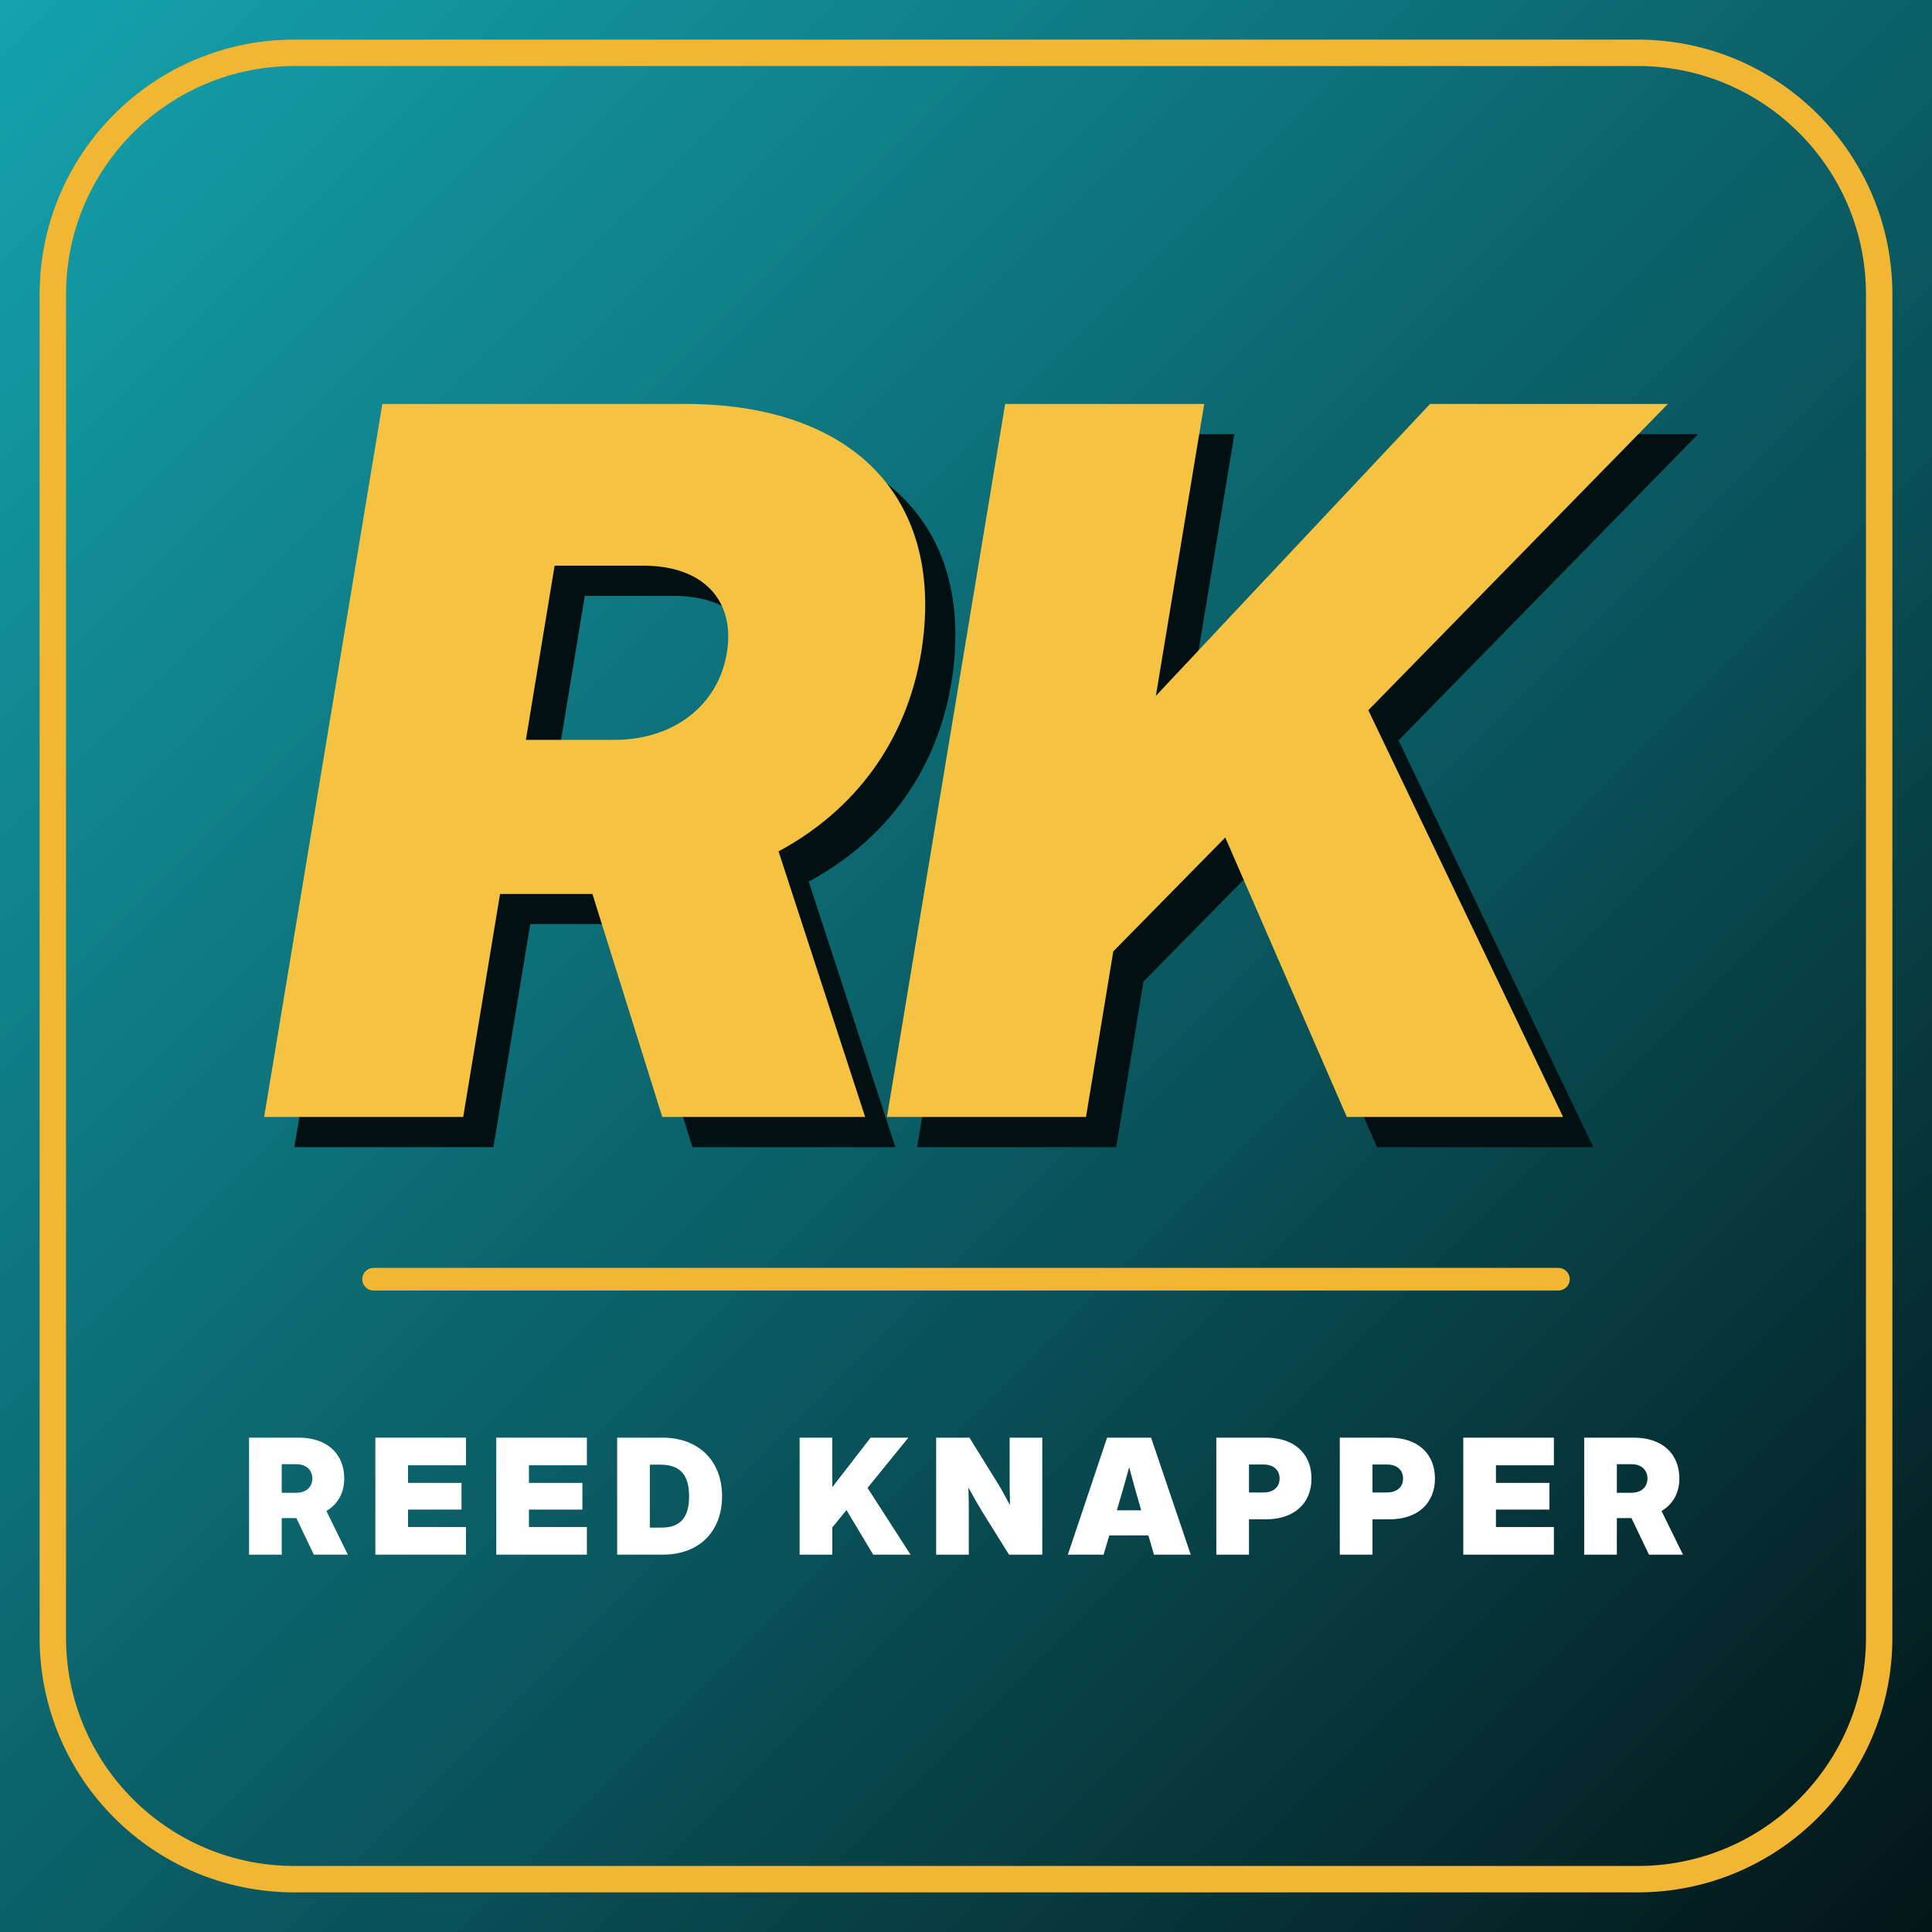
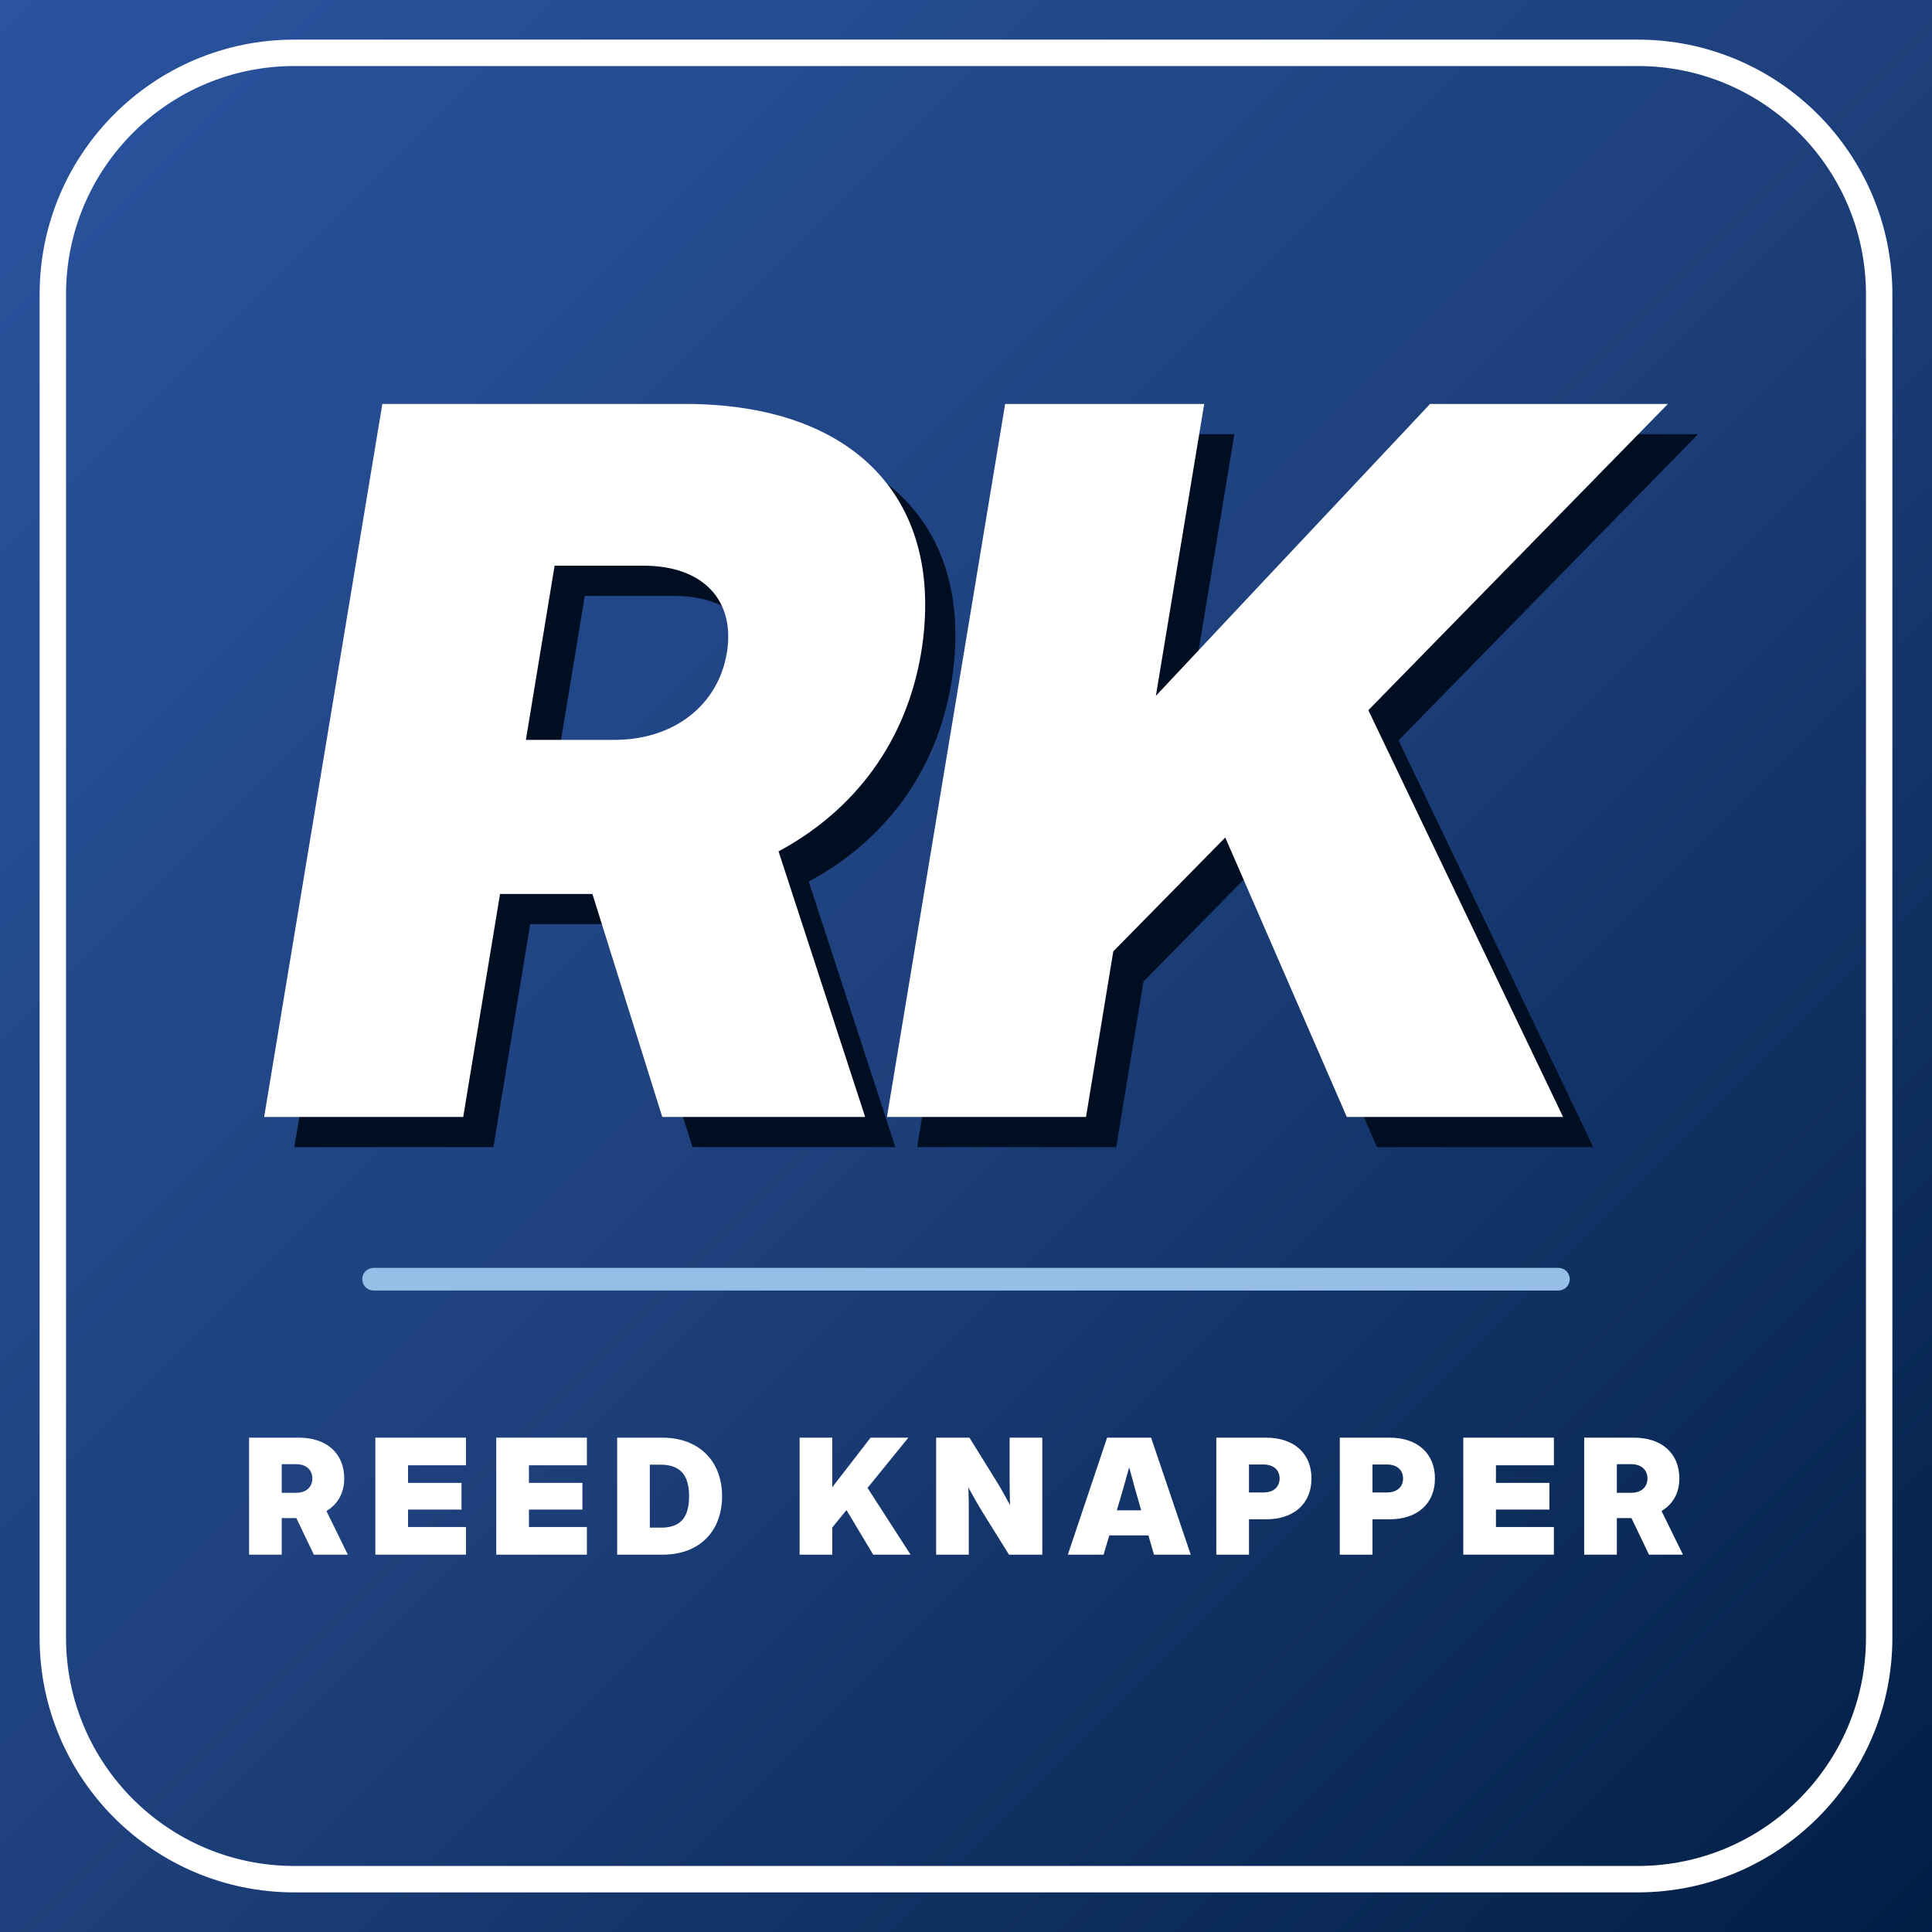
<svg xmlns="http://www.w3.org/2000/svg" viewBox="0 0 512 512" width="512" height="512">
  <defs>
    <linearGradient id="bg" x1="0" y1="0" x2="1" y2="1">
-       <stop offset="0" stop-color="#14a3ae" />
-       <stop offset=".55" stop-color="#0a5961" />
-       <stop offset="1" stop-color="#031416" />
+       <stop offset="0" stop-color="#2a54a0" />
+       <stop offset=".5" stop-color="#1e407c" />
+       <stop offset="1" stop-color="#001e44" />
    </linearGradient>
    <linearGradient id="gold" gradientUnits="userSpaceOnUse" x1="0" y1="150" x2="0" y2="320">
      <stop offset="0" stop-color="#ffd76a" />
      <stop offset=".55" stop-color="#f2b632" />
      <stop offset="1" stop-color="#c98a12" />
    </linearGradient>
  </defs>
  <rect width="512" height="512" fill="url(#bg)" />
-   <rect x="14" y="14" width="484" height="484" rx="64" fill="none" stroke="#f2b632" stroke-width="7" />
-   <path fill="#021012" transform="translate(78.89,304.00) scale(0.12681,-0.12681)" d="M-7 0H409L486 466H679L825 0H1249L1068 555C1228 641 1335 785 1366 970C1418 1289 1228 1490 873 1490H240ZM540 788 600 1152H786C911 1152 978 1079 960 970C942 861 850 788 725 788Z" />
-   <path fill="#021012" transform="translate(243.94,304.00) scale(0.12681,-0.12681)" d="M-7 0H409L466 346L700 584L954 0H1406L999 850L1625 1490H1128L768 1107C697 1031 626 956 555 880L603 1170L656 1490H240Z" />
-   <path fill="#f5c242" transform="translate(70.89,296.00) scale(0.12681,-0.12681)" d="M-7 0H409L486 466H679L825 0H1249L1068 555C1228 641 1335 785 1366 970C1418 1289 1228 1490 873 1490H240ZM540 788 600 1152H786C911 1152 978 1079 960 970C942 861 850 788 725 788Z" />
-   <path fill="#f5c242" transform="translate(235.94,296.00) scale(0.12681,-0.12681)" d="M-7 0H409L466 346L700 584L954 0H1406L999 850L1625 1490H1128L768 1107C697 1031 626 956 555 880L603 1170L656 1490H240Z" />
-   <rect x="96" y="336" width="320" height="6" rx="3" fill="#f2b632" />
+   <rect x="14" y="14" width="484" height="484" rx="64" fill="none" stroke="#ffffff" stroke-width="7" />
+   <path fill="#000e22" transform="translate(78.89,304.00) scale(0.12681,-0.12681)" d="M-7 0H409L486 466H679L825 0H1249L1068 555C1228 641 1335 785 1366 970C1418 1289 1228 1490 873 1490H240ZM540 788 600 1152H786C911 1152 978 1079 960 970C942 861 850 788 725 788Z" />
+   <path fill="#000e22" transform="translate(243.94,304.00) scale(0.12681,-0.12681)" d="M-7 0H409L466 346L700 584L954 0H1406L999 850L1625 1490H1128L768 1107C697 1031 626 956 555 880L603 1170L656 1490H240Z" />
+   <path fill="#ffffff" transform="translate(70.89,296.00) scale(0.12681,-0.12681)" d="M-7 0H409L486 466H679L825 0H1249L1068 555C1228 641 1335 785 1366 970C1418 1289 1228 1490 873 1490H240ZM540 788 600 1152H786C911 1152 978 1079 960 970C942 861 850 788 725 788Z" />
+   <path fill="#ffffff" transform="translate(235.94,296.00) scale(0.12681,-0.12681)" d="M-7 0H409L466 346L700 584L954 0H1406L999 850L1625 1490H1128L768 1107C697 1031 626 956 555 880L603 1170L656 1490H240Z" />
+   <rect x="96" y="336" width="320" height="6" rx="3" fill="#96bee6" />
  <path fill="#ffffff" transform="translate(64.34,412.00) scale(0.02081,-0.02081)" d="M80 0H496V466H682L905 0H1338L1065 556C1210 642 1292 785 1292 970C1292 1289 1069 1490 713 1490H80ZM496 788V1152H682C807 1152 886 1079 886 970C886 861 807 788 682 788Z" />
  <path fill="#ffffff" transform="translate(97.81,412.00) scale(0.02081,-0.02081)" d="M80 0H1234V352H496V574H1177V914H496V1138H1234V1490H80Z" />
  <path fill="#ffffff" transform="translate(129.85,412.00) scale(0.02081,-0.02081)" d="M80 0H1234V352H496V574H1177V914H496V1138H1234V1490H80Z" />
  <path fill="#ffffff" transform="translate(161.89,412.00) scale(0.02081,-0.02081)" d="M662 0C1121 0 1416 292 1416 744C1416 1197 1116 1490 656 1490H80V0ZM496 344V1146H630C881 1146 996 1017 996 744C996 473 885 344 642 344Z" />
  <path fill="#ffffff" transform="translate(210.24,412.00) scale(0.02081,-0.02081)" d="M80 0H496V346L677 568L1017 0H1493L945 850L1465 1490H984L688 1107C624 1024 560 942 496 859V1490H80Z" />
  <path fill="#ffffff" transform="translate(246.42,412.00) scale(0.02081,-0.02081)" d="M80 0H496V544C496 604 496 721 491 855C561 726 627 611 669 544L1008 0H1432V1490H1016V944C1016 873 1017 752 1021 631C963 738 902 849 867 905L504 1490H80Z" />
  <path fill="#ffffff" transform="translate(282.99,412.00) scale(0.02081,-0.02081)" d="M0 0H455L528 245H1026L1097 0H1565L1060 1490H500ZM624 565 628 578C682 758 732 932 781 1113C829 932 878 758 930 578L934 565Z" />
  <path fill="#ffffff" transform="translate(320.67,412.00) scale(0.02081,-0.02081)" d="M80 0H496V450H713C1069 450 1292 651 1292 970C1292 1289 1069 1490 713 1490H80ZM496 792V1148H682C807 1148 886 1079 886 970C886 861 807 792 682 792Z" />
  <path fill="#ffffff" transform="translate(353.39,412.00) scale(0.02081,-0.02081)" d="M80 0H496V450H713C1069 450 1292 651 1292 970C1292 1289 1069 1490 713 1490H80ZM496 792V1148H682C807 1148 886 1079 886 970C886 861 807 792 682 792Z" />
  <path fill="#ffffff" transform="translate(386.12,412.00) scale(0.02081,-0.02081)" d="M80 0H1234V352H496V574H1177V914H496V1138H1234V1490H80Z" />
  <path fill="#ffffff" transform="translate(418.16,412.00) scale(0.02081,-0.02081)" d="M80 0H496V466H682L905 0H1338L1065 556C1210 642 1292 785 1292 970C1292 1289 1069 1490 713 1490H80ZM496 788V1152H682C807 1152 886 1079 886 970C886 861 807 788 682 788Z" />
</svg>
